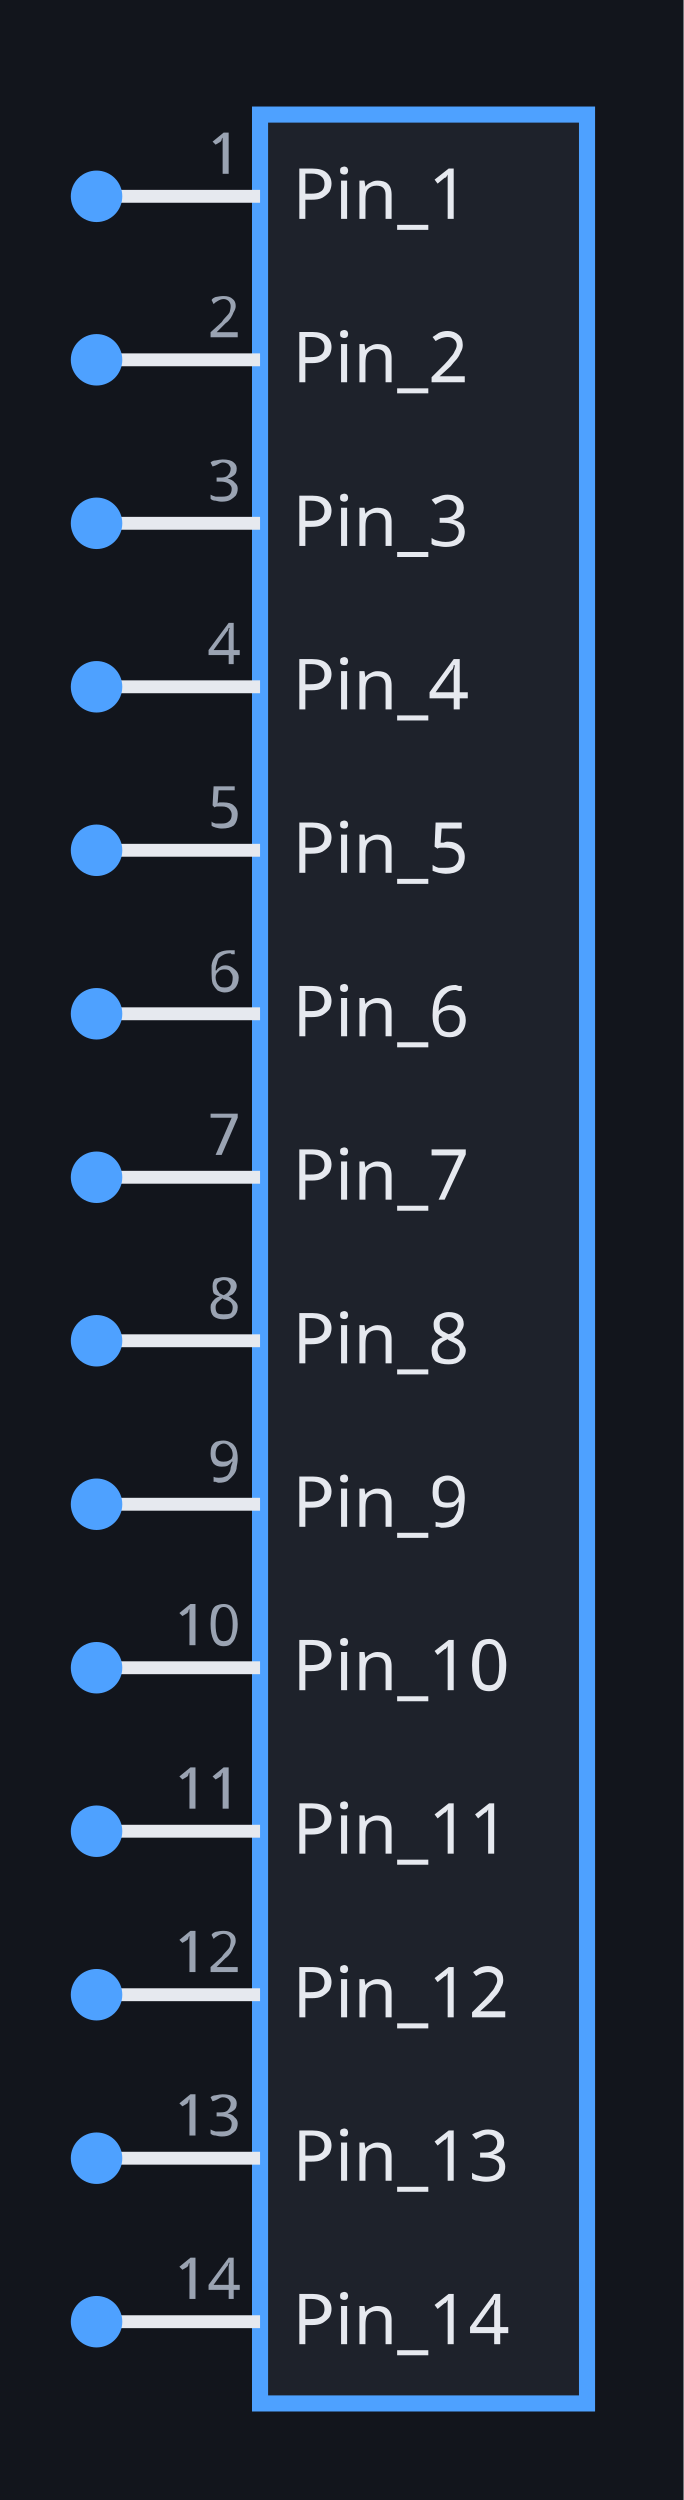
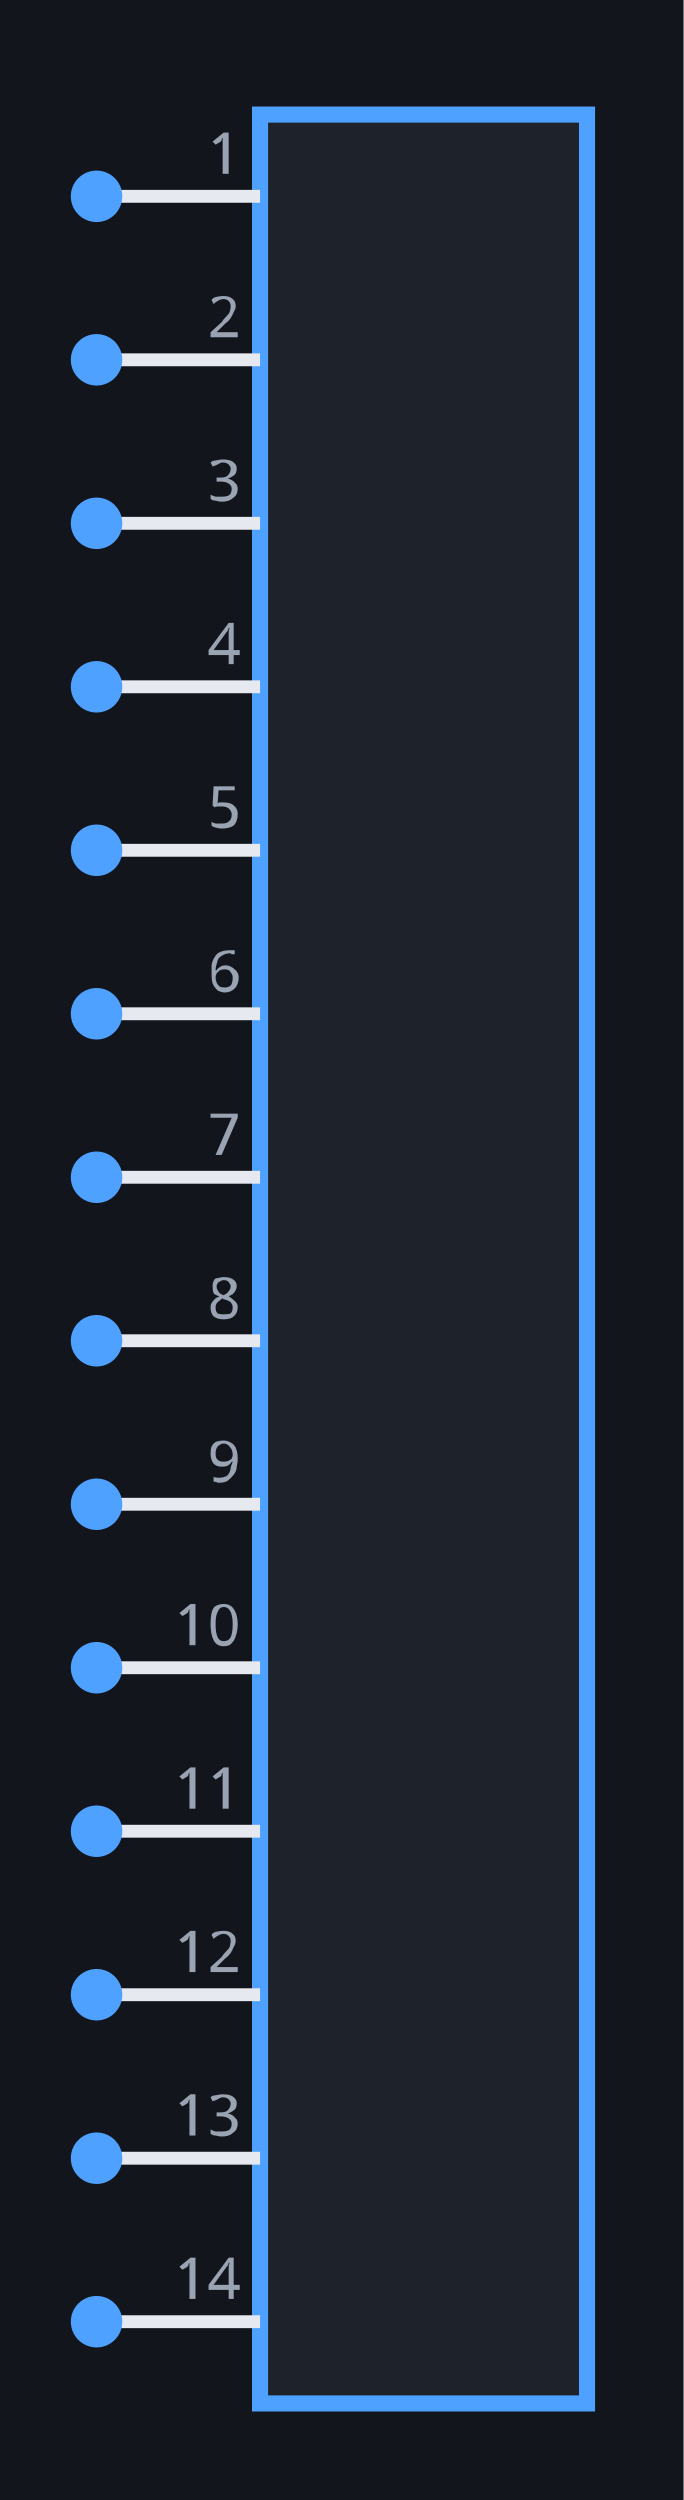
<svg xmlns="http://www.w3.org/2000/svg" viewBox="-6.58 -19.56 10.62 38.84" preserveAspectRatio="xMidYMid meet" style="width:100%;height:100%">
  <rect x="-6.58" y="-19.56" width="10.62" height="38.84" fill="#12151c" />
  <rect x="-2.540" y="-17.780" width="5.080" height="35.560" fill="#1e222b" stroke="#4ea1ff" stroke-width="0.25" />
  <line x1="-5.080" y1="-16.510" x2="-2.540" y2="-16.510" stroke="#e6e9ef" stroke-width="0.2" />
  <circle cx="-5.080" cy="-16.510" r="0.4" fill="#4ea1ff" />
-   <text x="-2.040" y="-16.160" fill="#e6e9ef" font-size="1.1" text-anchor="start" font-family="sans-serif">Pin_1</text>
  <text x="-2.840" y="-16.860" fill="#9aa3b2" font-size="0.9" text-anchor="end" font-family="sans-serif">1</text>
  <line x1="-5.080" y1="-13.970" x2="-2.540" y2="-13.970" stroke="#e6e9ef" stroke-width="0.2" />
  <circle cx="-5.080" cy="-13.970" r="0.4" fill="#4ea1ff" />
-   <text x="-2.040" y="-13.620" fill="#e6e9ef" font-size="1.1" text-anchor="start" font-family="sans-serif">Pin_2</text>
  <text x="-2.840" y="-14.320" fill="#9aa3b2" font-size="0.9" text-anchor="end" font-family="sans-serif">2</text>
  <line x1="-5.080" y1="-11.430" x2="-2.540" y2="-11.430" stroke="#e6e9ef" stroke-width="0.2" />
  <circle cx="-5.080" cy="-11.430" r="0.4" fill="#4ea1ff" />
-   <text x="-2.040" y="-11.080" fill="#e6e9ef" font-size="1.1" text-anchor="start" font-family="sans-serif">Pin_3</text>
  <text x="-2.840" y="-11.780" fill="#9aa3b2" font-size="0.9" text-anchor="end" font-family="sans-serif">3</text>
  <line x1="-5.080" y1="-8.890" x2="-2.540" y2="-8.890" stroke="#e6e9ef" stroke-width="0.2" />
  <circle cx="-5.080" cy="-8.890" r="0.4" fill="#4ea1ff" />
-   <text x="-2.040" y="-8.540" fill="#e6e9ef" font-size="1.1" text-anchor="start" font-family="sans-serif">Pin_4</text>
  <text x="-2.840" y="-9.240" fill="#9aa3b2" font-size="0.9" text-anchor="end" font-family="sans-serif">4</text>
  <line x1="-5.080" y1="-6.350" x2="-2.540" y2="-6.350" stroke="#e6e9ef" stroke-width="0.2" />
  <circle cx="-5.080" cy="-6.350" r="0.4" fill="#4ea1ff" />
-   <text x="-2.040" y="-6.000" fill="#e6e9ef" font-size="1.1" text-anchor="start" font-family="sans-serif">Pin_5</text>
  <text x="-2.840" y="-6.700" fill="#9aa3b2" font-size="0.9" text-anchor="end" font-family="sans-serif">5</text>
  <line x1="-5.080" y1="-3.810" x2="-2.540" y2="-3.810" stroke="#e6e9ef" stroke-width="0.2" />
  <circle cx="-5.080" cy="-3.810" r="0.4" fill="#4ea1ff" />
-   <text x="-2.040" y="-3.460" fill="#e6e9ef" font-size="1.1" text-anchor="start" font-family="sans-serif">Pin_6</text>
  <text x="-2.840" y="-4.160" fill="#9aa3b2" font-size="0.9" text-anchor="end" font-family="sans-serif">6</text>
  <line x1="-5.080" y1="-1.270" x2="-2.540" y2="-1.270" stroke="#e6e9ef" stroke-width="0.2" />
  <circle cx="-5.080" cy="-1.270" r="0.4" fill="#4ea1ff" />
-   <text x="-2.040" y="-0.920" fill="#e6e9ef" font-size="1.1" text-anchor="start" font-family="sans-serif">Pin_7</text>
  <text x="-2.840" y="-1.620" fill="#9aa3b2" font-size="0.9" text-anchor="end" font-family="sans-serif">7</text>
  <line x1="-5.080" y1="1.270" x2="-2.540" y2="1.270" stroke="#e6e9ef" stroke-width="0.2" />
  <circle cx="-5.080" cy="1.270" r="0.4" fill="#4ea1ff" />
-   <text x="-2.040" y="1.620" fill="#e6e9ef" font-size="1.1" text-anchor="start" font-family="sans-serif">Pin_8</text>
  <text x="-2.840" y="0.920" fill="#9aa3b2" font-size="0.9" text-anchor="end" font-family="sans-serif">8</text>
  <line x1="-5.080" y1="3.810" x2="-2.540" y2="3.810" stroke="#e6e9ef" stroke-width="0.2" />
  <circle cx="-5.080" cy="3.810" r="0.4" fill="#4ea1ff" />
-   <text x="-2.040" y="4.160" fill="#e6e9ef" font-size="1.1" text-anchor="start" font-family="sans-serif">Pin_9</text>
  <text x="-2.840" y="3.460" fill="#9aa3b2" font-size="0.9" text-anchor="end" font-family="sans-serif">9</text>
  <line x1="-5.080" y1="6.350" x2="-2.540" y2="6.350" stroke="#e6e9ef" stroke-width="0.2" />
  <circle cx="-5.080" cy="6.350" r="0.4" fill="#4ea1ff" />
-   <text x="-2.040" y="6.700" fill="#e6e9ef" font-size="1.1" text-anchor="start" font-family="sans-serif">Pin_10</text>
  <text x="-2.840" y="6.000" fill="#9aa3b2" font-size="0.9" text-anchor="end" font-family="sans-serif">10</text>
  <line x1="-5.080" y1="8.890" x2="-2.540" y2="8.890" stroke="#e6e9ef" stroke-width="0.2" />
  <circle cx="-5.080" cy="8.890" r="0.4" fill="#4ea1ff" />
-   <text x="-2.040" y="9.240" fill="#e6e9ef" font-size="1.1" text-anchor="start" font-family="sans-serif">Pin_11</text>
  <text x="-2.840" y="8.540" fill="#9aa3b2" font-size="0.9" text-anchor="end" font-family="sans-serif">11</text>
  <line x1="-5.080" y1="11.430" x2="-2.540" y2="11.430" stroke="#e6e9ef" stroke-width="0.2" />
  <circle cx="-5.080" cy="11.430" r="0.4" fill="#4ea1ff" />
-   <text x="-2.040" y="11.780" fill="#e6e9ef" font-size="1.1" text-anchor="start" font-family="sans-serif">Pin_12</text>
  <text x="-2.840" y="11.080" fill="#9aa3b2" font-size="0.9" text-anchor="end" font-family="sans-serif">12</text>
  <line x1="-5.080" y1="13.970" x2="-2.540" y2="13.970" stroke="#e6e9ef" stroke-width="0.2" />
  <circle cx="-5.080" cy="13.970" r="0.4" fill="#4ea1ff" />
-   <text x="-2.040" y="14.320" fill="#e6e9ef" font-size="1.1" text-anchor="start" font-family="sans-serif">Pin_13</text>
  <text x="-2.840" y="13.620" fill="#9aa3b2" font-size="0.9" text-anchor="end" font-family="sans-serif">13</text>
  <line x1="-5.080" y1="16.510" x2="-2.540" y2="16.510" stroke="#e6e9ef" stroke-width="0.2" />
  <circle cx="-5.080" cy="16.510" r="0.4" fill="#4ea1ff" />
-   <text x="-2.040" y="16.860" fill="#e6e9ef" font-size="1.1" text-anchor="start" font-family="sans-serif">Pin_14</text>
  <text x="-2.840" y="16.160" fill="#9aa3b2" font-size="0.9" text-anchor="end" font-family="sans-serif">14</text>
</svg>
